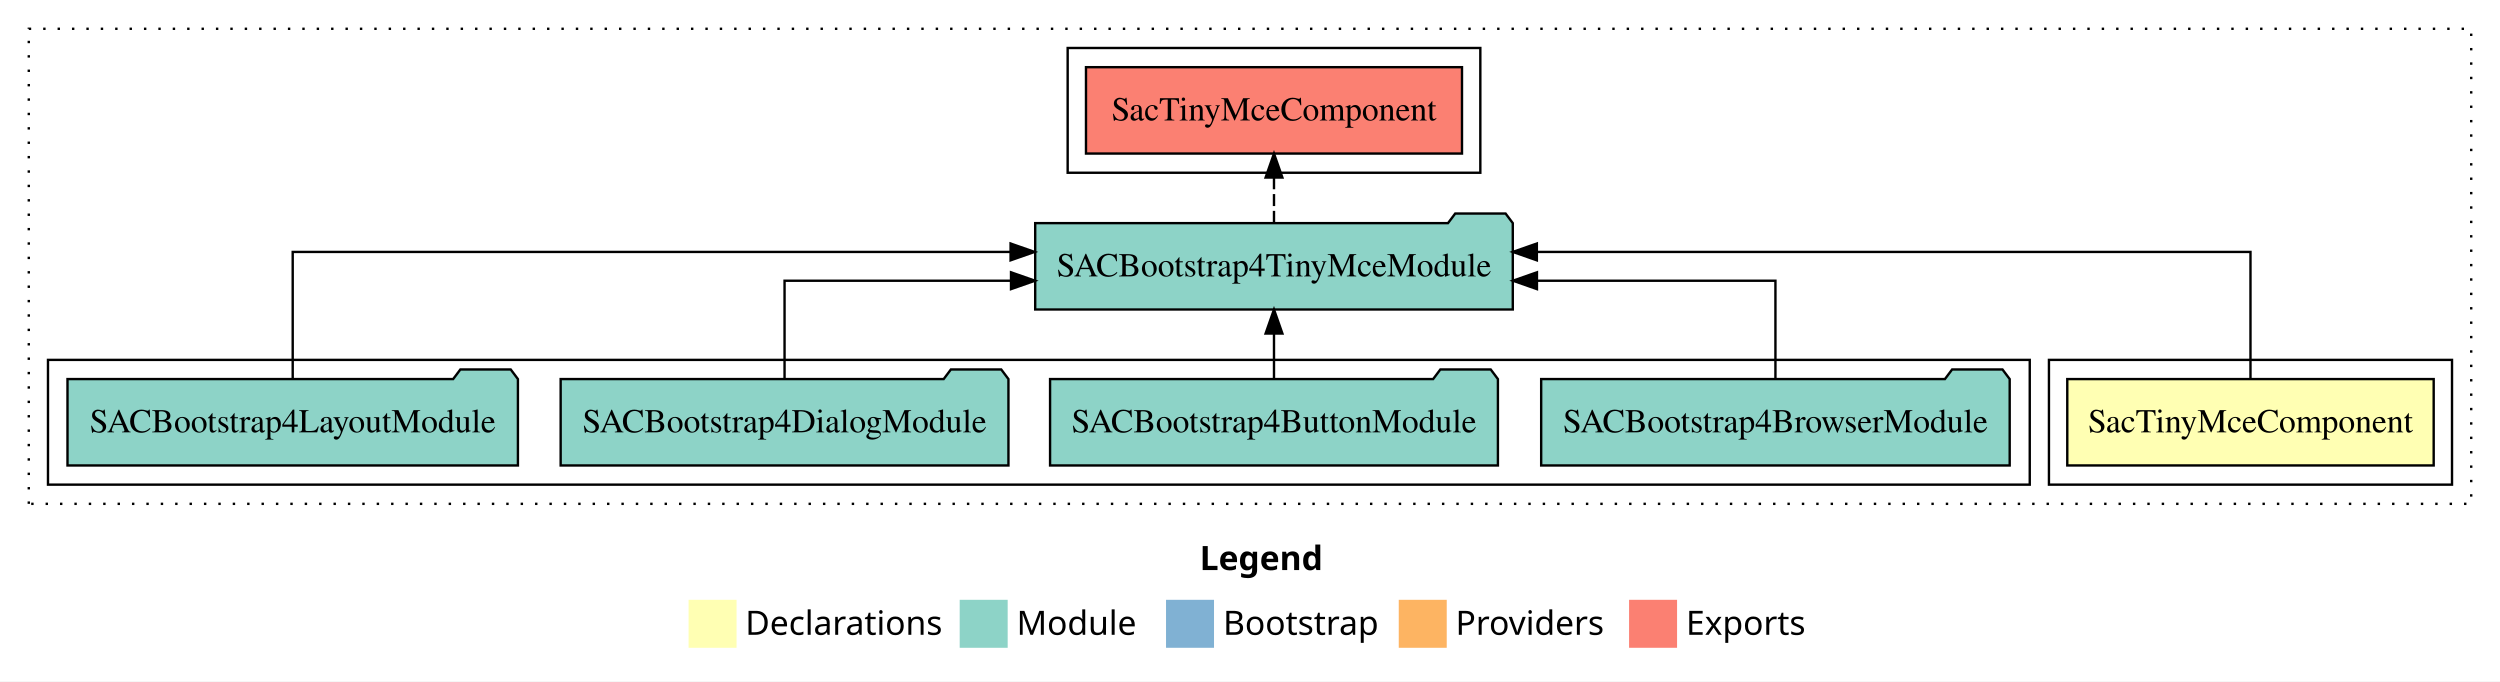
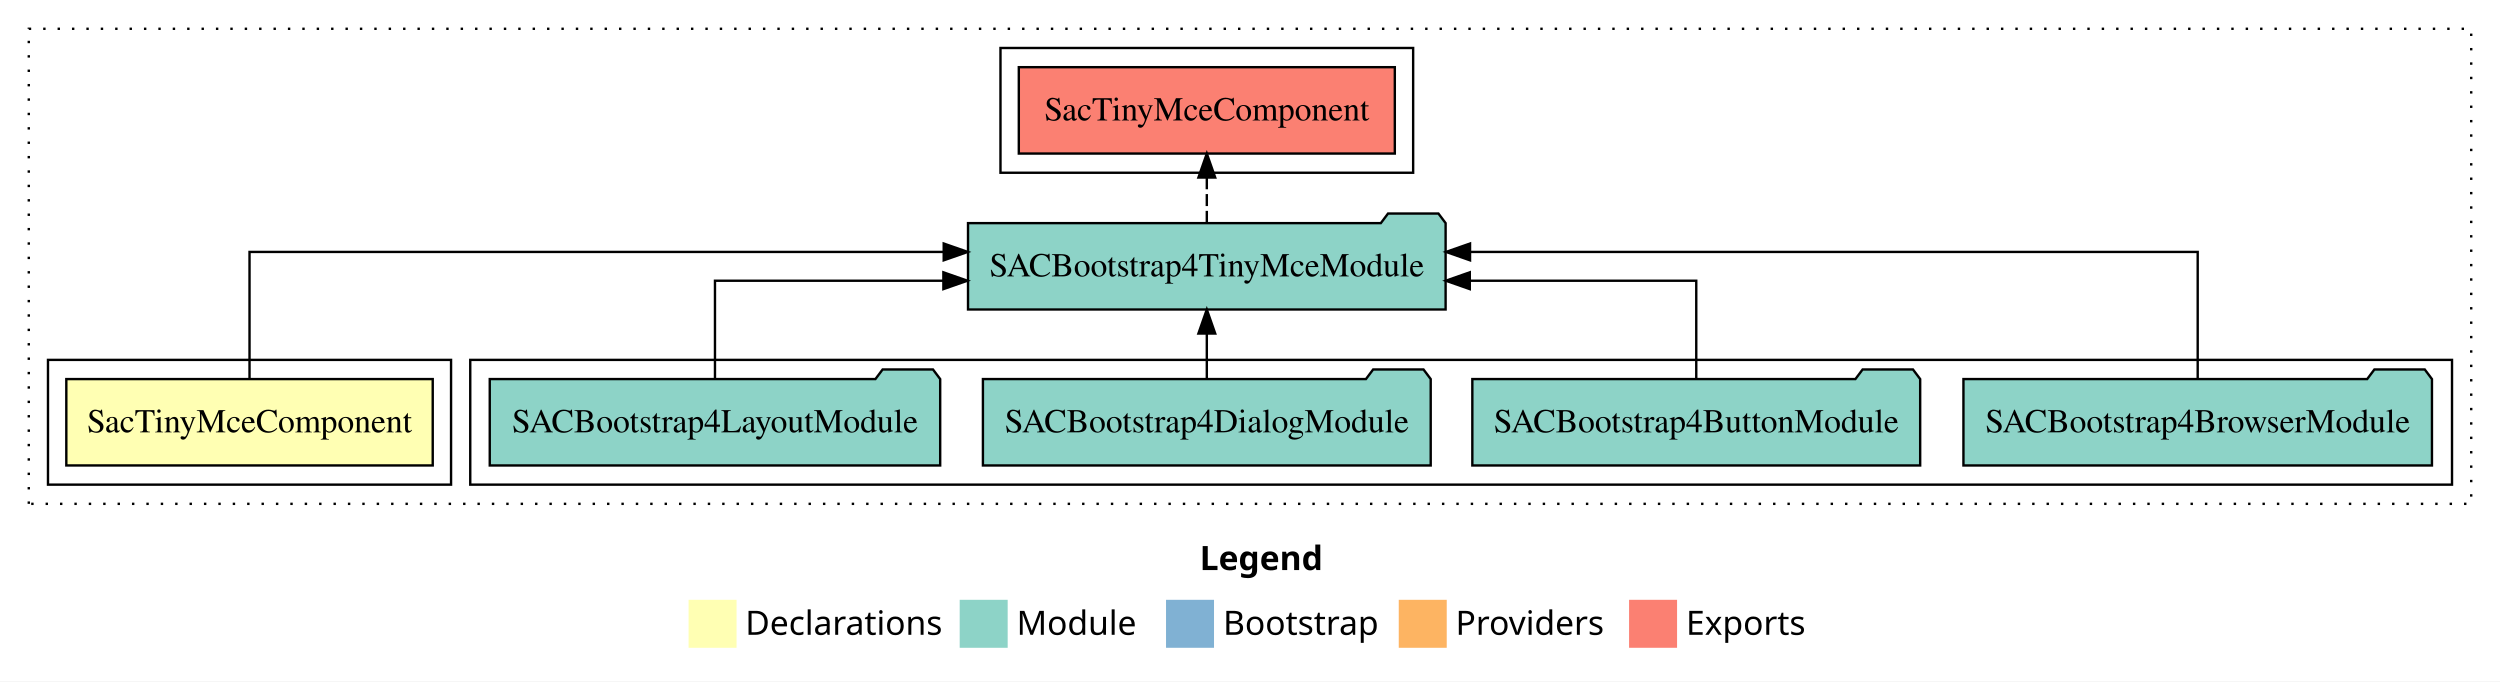
<svg xmlns="http://www.w3.org/2000/svg" width="1042pt" height="284pt" viewBox="0.00 0.00 1042.00 284.00">
  <g id="graph0" class="graph" transform="scale(1 1) rotate(0) translate(4 280)">
    <polygon fill="white" stroke="transparent" points="-4,4 -4,-280 1038,-280 1038,4 -4,4" />
    <text text-anchor="start" x="496.01" y="-42.4" font-family="Times-12" font-weight="bold" font-size="14.00">Legend</text>
    <polygon fill="#ffffb3" stroke="transparent" points="283,-10 283,-30 303,-30 303,-10 283,-10" />
    <text text-anchor="start" x="306.63" y="-15.4" font-family="Times-12" font-size="14.00">  Declarations</text>
    <polygon fill="#8dd3c7" stroke="transparent" points="396,-10 396,-30 416,-30 416,-10 396,-10" />
    <text text-anchor="start" x="419.73" y="-15.4" font-family="Times-12" font-size="14.00">  Module</text>
    <polygon fill="#80b1d3" stroke="transparent" points="482,-10 482,-30 502,-30 502,-10 482,-10" />
    <text text-anchor="start" x="505.78" y="-15.4" font-family="Times-12" font-size="14.00">  Bootstrap</text>
    <polygon fill="#fdb462" stroke="transparent" points="579,-10 579,-30 599,-30 599,-10 579,-10" />
    <text text-anchor="start" x="602.67" y="-15.4" font-family="Times-12" font-size="14.00">  Providers</text>
    <polygon fill="#fb8072" stroke="transparent" points="675,-10 675,-30 695,-30 695,-10 675,-10" />
    <text text-anchor="start" x="698.73" y="-15.4" font-family="Times-12" font-size="14.00">  Exports</text>
    <g id="clust1" class="cluster">
      <polygon fill="none" stroke="black" stroke-dasharray="1,5" points="8,-70 8,-268 1026,-268 1026,-70 8,-70" />
    </g>
-     <g id="clust2" class="cluster">
-       <polygon fill="none" stroke="black" points="850,-78 850,-130 1018,-130 1018,-78 850,-78" />
-     </g>
    <g id="clust5" class="cluster">
-       <polygon fill="none" stroke="black" points="441,-208 441,-260 613,-260 613,-208 441,-208" />
+       <polygon fill="none" stroke="black" points="413,-208 413,-260 585,-260 585,-208 413,-208" />
    </g>
    <g id="clust4" class="cluster">
-       <polygon fill="none" stroke="black" points="16,-78 16,-130 842,-130 842,-78 16,-78" />
+       <polygon fill="none" stroke="black" points="192,-78 192,-130 1018,-130 1018,-78 192,-78" />
+     </g>
+     <g id="clust2" class="cluster">
+       <polygon fill="none" stroke="black" points="16,-78 16,-130 184,-130 184,-78 16,-78" />
    </g>
    <g id="node1" class="node">
-       <polygon fill="#ffffb3" stroke="black" points="1010.36,-122 857.64,-122 857.64,-86 1010.36,-86 1010.36,-122" />
-       <text text-anchor="middle" x="934" y="-99.8" font-family="Times,serif" font-size="14.00">SacTinyMceComponent</text>
+       <polygon fill="#ffffb3" stroke="black" points="176.36,-122 23.64,-122 23.64,-86 176.36,-86 176.36,-122" />
+       <text text-anchor="middle" x="100" y="-99.8" font-family="Times,serif" font-size="14.00">SacTinyMceComponent</text>
    </g>
    <g id="node2" class="node">
-       <polygon fill="#8dd3c7" stroke="black" points="626.53,-187 623.53,-191 602.53,-191 599.53,-187 427.47,-187 427.47,-151 626.53,-151 626.53,-187" />
-       <text text-anchor="middle" x="527" y="-164.8" font-family="Times,serif" font-size="14.00">SACBootstrap4TinyMceModule</text>
+       <polygon fill="#8dd3c7" stroke="black" points="598.53,-187 595.53,-191 574.53,-191 571.53,-187 399.47,-187 399.47,-151 598.53,-151 598.53,-187" />
+       <text text-anchor="middle" x="499" y="-164.8" font-family="Times,serif" font-size="14.00">SACBootstrap4TinyMceModule</text>
    </g>
    <g id="edge1" class="edge">
-       <path fill="none" stroke="black" d="M934,-122.28C934,-143.32 934,-175 934,-175 934,-175 636.56,-175 636.56,-175" />
-       <polygon fill="black" stroke="black" points="636.56,-171.5 626.56,-175 636.56,-178.5 636.56,-171.5" />
+       <path fill="none" stroke="black" d="M100,-122.28C100,-143.32 100,-175 100,-175 100,-175 389.34,-175 389.34,-175" />
+       <polygon fill="black" stroke="black" points="389.34,-178.5 399.34,-175 389.34,-171.5 389.34,-178.5" />
    </g>
    <g id="node7" class="node">
-       <polygon fill="#fb8072" stroke="black" points="605.36,-252 448.64,-252 448.64,-216 605.36,-216 605.36,-252" />
-       <text text-anchor="middle" x="527" y="-229.8" font-family="Times,serif" font-size="14.00">SacTinyMceComponent </text>
+       <polygon fill="#fb8072" stroke="black" points="577.36,-252 420.64,-252 420.64,-216 577.36,-216 577.36,-252" />
+       <text text-anchor="middle" x="499" y="-229.8" font-family="Times,serif" font-size="14.00">SacTinyMceComponent </text>
    </g>
    <g id="edge6" class="edge">
-       <path fill="none" stroke="black" stroke-dasharray="5,2" d="M527,-187.11C527,-187.11 527,-205.99 527,-205.99" />
-       <polygon fill="black" stroke="black" points="523.5,-205.99 527,-215.99 530.5,-205.99 523.5,-205.99" />
+       <path fill="none" stroke="black" stroke-dasharray="5,2" d="M499,-187.11C499,-187.11 499,-205.99 499,-205.99" />
+       <polygon fill="black" stroke="black" points="495.5,-205.99 499,-215.99 502.5,-205.99 495.5,-205.99" />
    </g>
    <g id="node3" class="node">
-       <polygon fill="#8dd3c7" stroke="black" points="833.64,-122 830.64,-126 809.64,-126 806.64,-122 638.36,-122 638.36,-86 833.64,-86 833.64,-122" />
-       <text text-anchor="middle" x="736" y="-99.8" font-family="Times,serif" font-size="14.00">SACBootstrap4BrowserModule</text>
+       <polygon fill="#8dd3c7" stroke="black" points="1009.64,-122 1006.64,-126 985.64,-126 982.64,-122 814.36,-122 814.36,-86 1009.64,-86 1009.64,-122" />
+       <text text-anchor="middle" x="912" y="-99.8" font-family="Times,serif" font-size="14.00">SACBootstrap4BrowserModule</text>
    </g>
    <g id="edge2" class="edge">
-       <path fill="none" stroke="black" d="M736,-122.02C736,-139.37 736,-163 736,-163 736,-163 636.6,-163 636.6,-163" />
-       <polygon fill="black" stroke="black" points="636.6,-159.5 626.6,-163 636.6,-166.5 636.6,-159.5" />
+       <path fill="none" stroke="black" d="M912,-122.28C912,-143.32 912,-175 912,-175 912,-175 608.71,-175 608.71,-175" />
+       <polygon fill="black" stroke="black" points="608.71,-171.5 598.71,-175 608.71,-178.5 608.71,-171.5" />
    </g>
    <g id="node4" class="node">
-       <polygon fill="#8dd3c7" stroke="black" points="620.33,-122 617.33,-126 596.33,-126 593.33,-122 433.67,-122 433.67,-86 620.33,-86 620.33,-122" />
-       <text text-anchor="middle" x="527" y="-99.8" font-family="Times,serif" font-size="14.00">SACBootstrap4ButtonModule</text>
+       <polygon fill="#8dd3c7" stroke="black" points="796.33,-122 793.33,-126 772.33,-126 769.33,-122 609.67,-122 609.67,-86 796.33,-86 796.33,-122" />
+       <text text-anchor="middle" x="703" y="-99.8" font-family="Times,serif" font-size="14.00">SACBootstrap4ButtonModule</text>
    </g>
    <g id="edge3" class="edge">
-       <path fill="none" stroke="black" d="M527,-122.11C527,-122.11 527,-140.99 527,-140.99" />
-       <polygon fill="black" stroke="black" points="523.5,-140.99 527,-150.99 530.5,-140.99 523.5,-140.99" />
+       <path fill="none" stroke="black" d="M703,-122.02C703,-139.37 703,-163 703,-163 703,-163 608.61,-163 608.61,-163" />
+       <polygon fill="black" stroke="black" points="608.61,-159.5 598.61,-163 608.61,-166.5 608.61,-159.5" />
    </g>
    <g id="node5" class="node">
-       <polygon fill="#8dd3c7" stroke="black" points="416.32,-122 413.32,-126 392.32,-126 389.32,-122 229.68,-122 229.68,-86 416.32,-86 416.32,-122" />
-       <text text-anchor="middle" x="323" y="-99.8" font-family="Times,serif" font-size="14.00">SACBootstrap4DialogModule</text>
+       <polygon fill="#8dd3c7" stroke="black" points="592.32,-122 589.32,-126 568.32,-126 565.32,-122 405.68,-122 405.68,-86 592.32,-86 592.32,-122" />
+       <text text-anchor="middle" x="499" y="-99.8" font-family="Times,serif" font-size="14.00">SACBootstrap4DialogModule</text>
    </g>
    <g id="edge4" class="edge">
-       <path fill="none" stroke="black" d="M323,-122.02C323,-139.37 323,-163 323,-163 323,-163 417.39,-163 417.39,-163" />
-       <polygon fill="black" stroke="black" points="417.39,-166.5 427.39,-163 417.39,-159.5 417.39,-166.5" />
+       <path fill="none" stroke="black" d="M499,-122.11C499,-122.11 499,-140.99 499,-140.99" />
+       <polygon fill="black" stroke="black" points="495.5,-140.99 499,-150.99 502.5,-140.99 495.5,-140.99" />
    </g>
    <g id="node6" class="node">
-       <polygon fill="#8dd3c7" stroke="black" points="211.87,-122 208.87,-126 187.87,-126 184.87,-122 24.13,-122 24.13,-86 211.87,-86 211.87,-122" />
-       <text text-anchor="middle" x="118" y="-99.8" font-family="Times,serif" font-size="14.00">SACBootstrap4LayoutModule</text>
+       <polygon fill="#8dd3c7" stroke="black" points="387.87,-122 384.87,-126 363.87,-126 360.87,-122 200.13,-122 200.13,-86 387.87,-86 387.87,-122" />
+       <text text-anchor="middle" x="294" y="-99.8" font-family="Times,serif" font-size="14.00">SACBootstrap4LayoutModule</text>
    </g>
    <g id="edge5" class="edge">
-       <path fill="none" stroke="black" d="M118,-122.28C118,-143.32 118,-175 118,-175 118,-175 417.21,-175 417.21,-175" />
-       <polygon fill="black" stroke="black" points="417.21,-178.5 427.21,-175 417.21,-171.5 417.21,-178.5" />
+       <path fill="none" stroke="black" d="M294,-122.02C294,-139.37 294,-163 294,-163 294,-163 389.2,-163 389.2,-163" />
+       <polygon fill="black" stroke="black" points="389.2,-166.5 399.2,-163 389.2,-159.5 389.2,-166.5" />
    </g>
  </g>
</svg>
